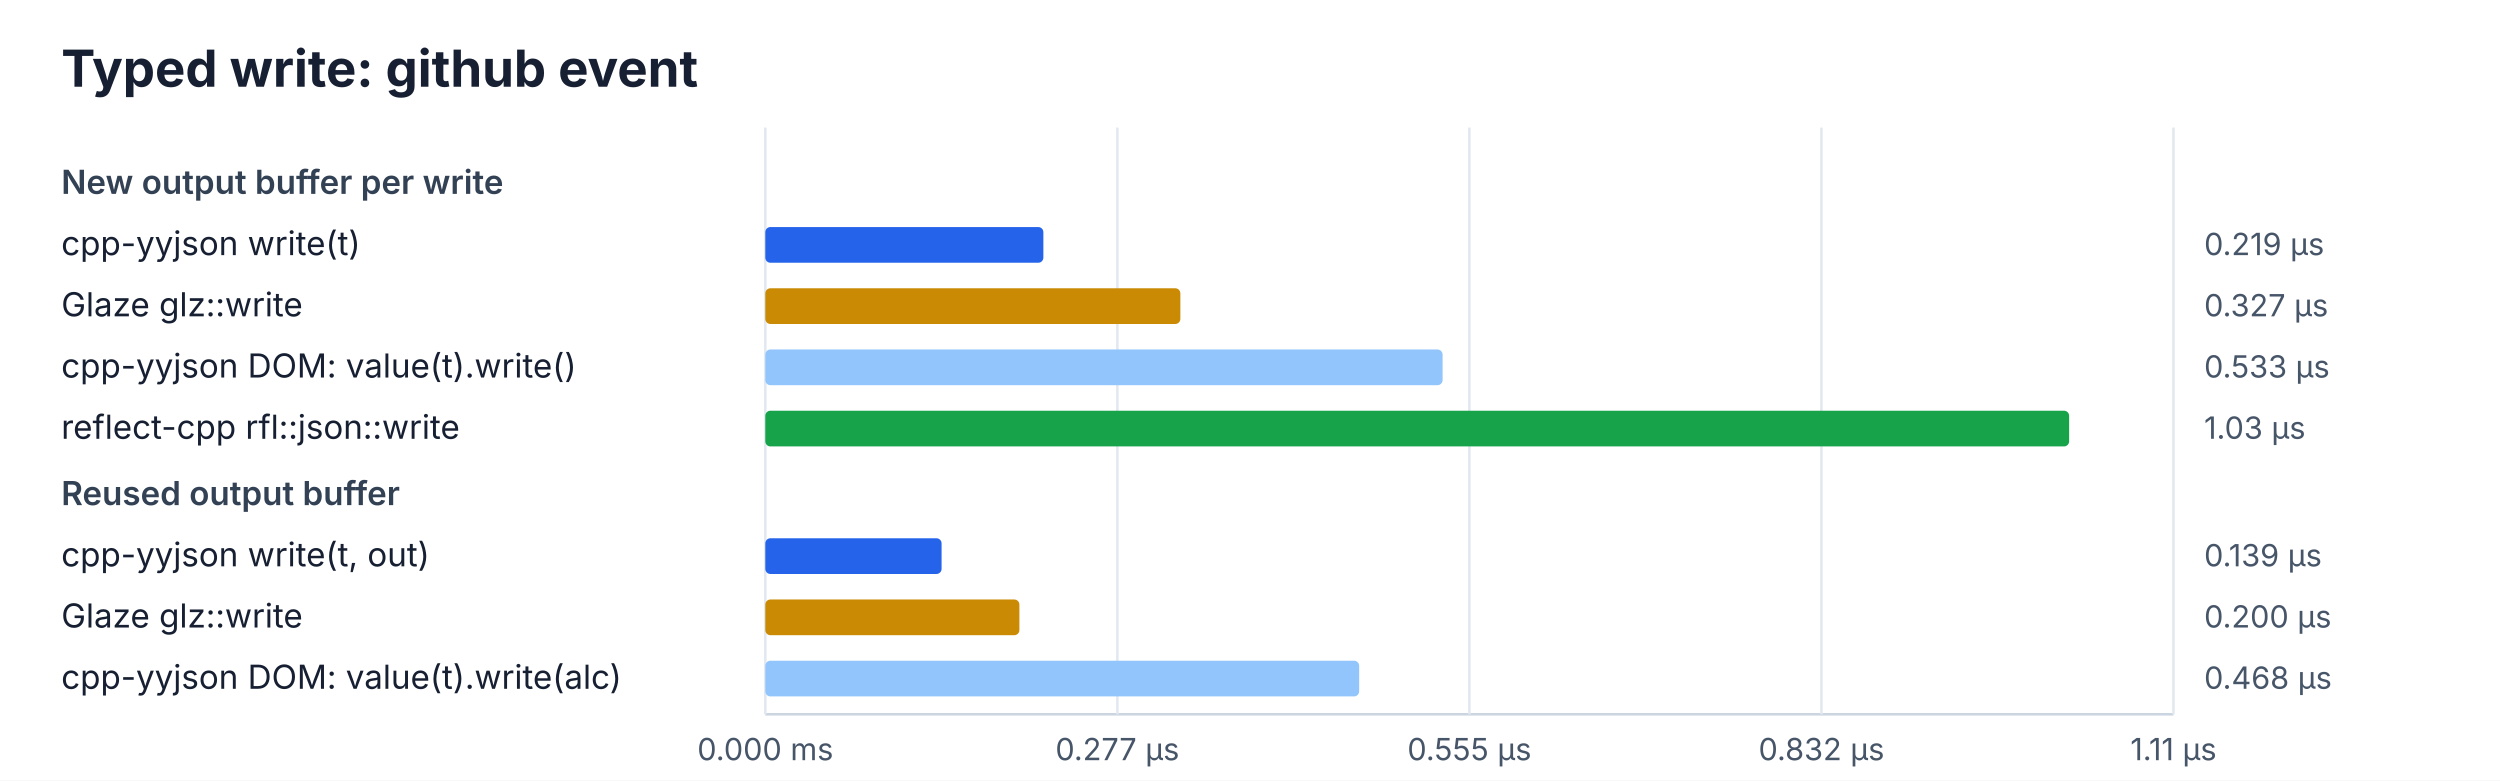
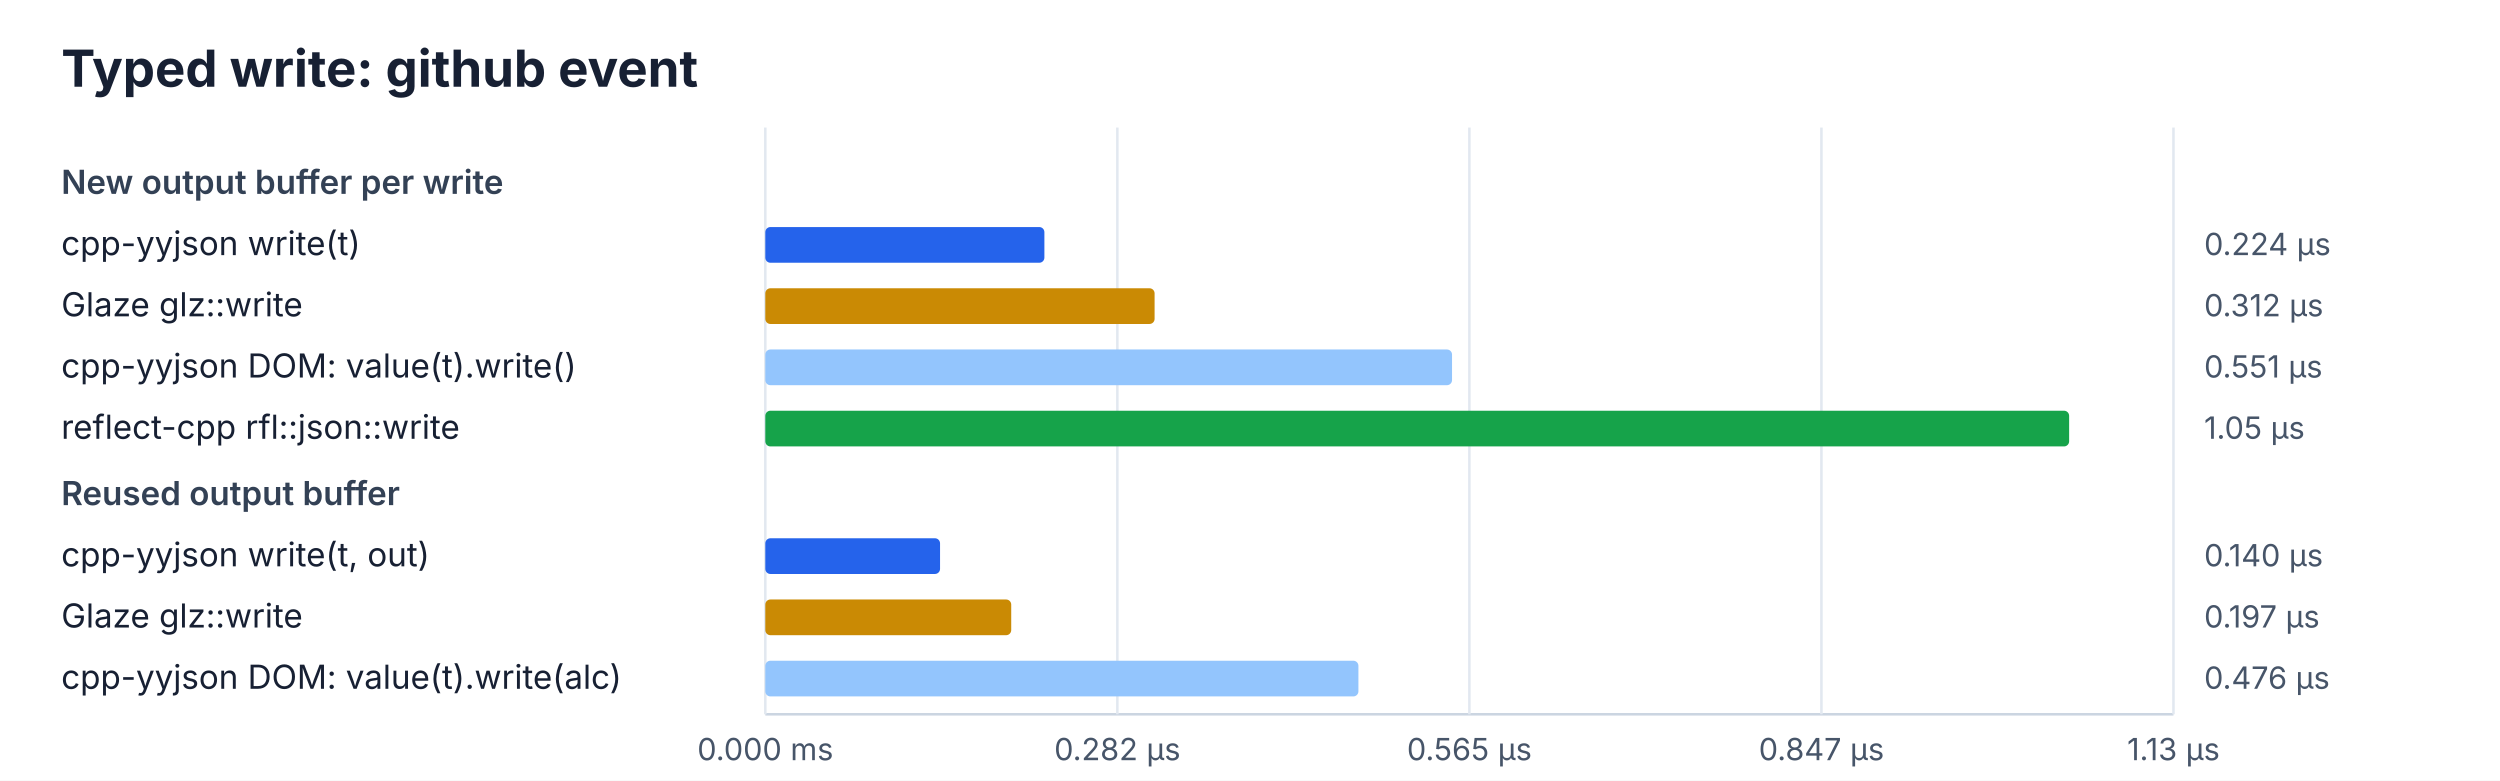
<svg xmlns="http://www.w3.org/2000/svg" width="980" height="306" viewBox="0 0 980 306">
  <rect width="100%" height="100%" fill="#ffffff" />
  <style>text{font-family:ui-sans-serif,system-ui,-apple-system,BlinkMacSystemFont,"Segoe UI",sans-serif;fill:#172033}.title{font-size:20px;font-weight:700}.heading{font-size:13px;font-weight:600;fill:#334155}.label{font-size:13px}.value{font-size:12px;fill:#475569}.axis{stroke:#cbd5e1;stroke-width:1}.grid{stroke:#e2e8f0;stroke-width:1}</style>
  <text x="24" y="34" class="title">Typed write: github event</text>
  <line x1="300" y1="280" x2="852" y2="280" class="axis" />
  <line x1="300.0" y1="50" x2="300.0" y2="280" class="grid" />
  <text x="300.0" y="298" class="value" text-anchor="middle">0.000 ms</text>
  <line x1="438.0" y1="50" x2="438.0" y2="280" class="grid" />
-   <text x="438.0" y="298" class="value" text-anchor="middle">0.277 µs</text>
+   <text x="438.0" y="298" class="value" text-anchor="middle">0.282 µs</text>
  <line x1="576.0" y1="50" x2="576.0" y2="280" class="grid" />
-   <text x="576.0" y="298" class="value" text-anchor="middle">0.555 µs</text>
+   <text x="576.0" y="298" class="value" text-anchor="middle">0.565 µs</text>
  <line x1="714.0" y1="50" x2="714.0" y2="280" class="grid" />
-   <text x="714.0" y="298" class="value" text-anchor="middle">0.832 µs</text>
+   <text x="714.0" y="298" class="value" text-anchor="middle">0.847 µs</text>
  <line x1="852.0" y1="50" x2="852.0" y2="280" class="grid" />
-   <text x="852.0" y="298" class="value" text-anchor="middle">1.11 µs</text>
+   <text x="852.0" y="298" class="value" text-anchor="middle">1.13 µs</text>
  <text x="24" y="76" class="heading">New output buffer per write</text>
  <text x="24" y="100" class="label">cpp-yyjson write(t)</text>
-   <rect x="300" y="89" width="109.0" height="14" rx="2" fill="#2563eb" />
-   <text x="864" y="100" class="value">0.219 µs</text>
+   <rect x="300" y="89" width="109.4" height="14" rx="2" fill="#2563eb" />
+   <text x="864" y="100" class="value">0.224 µs</text>
  <text x="24" y="124" class="label">Glaze glz::write</text>
-   <rect x="300" y="113" width="162.7" height="14" rx="2" fill="#ca8a04" />
-   <text x="864" y="124" class="value">0.327 µs</text>
+   <rect x="300" y="113" width="152.6" height="14" rx="2" fill="#ca8a04" />
+   <text x="864" y="124" class="value">0.312 µs</text>
  <text x="24" y="148" class="label">cpp-yyjson DOM: value(t).write()</text>
-   <rect x="300" y="137" width="265.5" height="14" rx="2" fill="#93c5fd" />
-   <text x="864" y="148" class="value">0.533 µs</text>
+   <rect x="300" y="137" width="269.2" height="14" rx="2" fill="#93c5fd" />
+   <text x="864" y="148" class="value">0.551 µs</text>
  <text x="24" y="172" class="label">reflect-cpp rfl::json::write</text>
  <rect x="300" y="161" width="511.1" height="14" rx="2" fill="#16a34a" />
-   <text x="864" y="172" class="value">1.03 µs</text>
+   <text x="864" y="172" class="value">1.05 µs</text>
  <text x="24" y="198" class="heading">Reused output buffer</text>
  <text x="24" y="222" class="label">cpp-yyjson write(t, out)</text>
-   <rect x="300" y="211" width="69.1" height="14" rx="2" fill="#2563eb" />
-   <text x="864" y="222" class="value">0.139 µs</text>
+   <rect x="300" y="211" width="68.5" height="14" rx="2" fill="#2563eb" />
+   <text x="864" y="222" class="value">0.140 µs</text>
  <text x="24" y="246" class="label">Glaze glz::write</text>
-   <rect x="300" y="235" width="99.6" height="14" rx="2" fill="#ca8a04" />
-   <text x="864" y="246" class="value">0.200 µs</text>
+   <rect x="300" y="235" width="96.4" height="14" rx="2" fill="#ca8a04" />
+   <text x="864" y="246" class="value">0.197 µs</text>
  <text x="24" y="270" class="label">cpp-yyjson DOM: value(t).write(alc)</text>
-   <rect x="300" y="259" width="232.8" height="14" rx="2" fill="#93c5fd" />
-   <text x="864" y="270" class="value">0.468 µs</text>
+   <rect x="300" y="259" width="232.5" height="14" rx="2" fill="#93c5fd" />
+   <text x="864" y="270" class="value">0.476 µs</text>
</svg>
